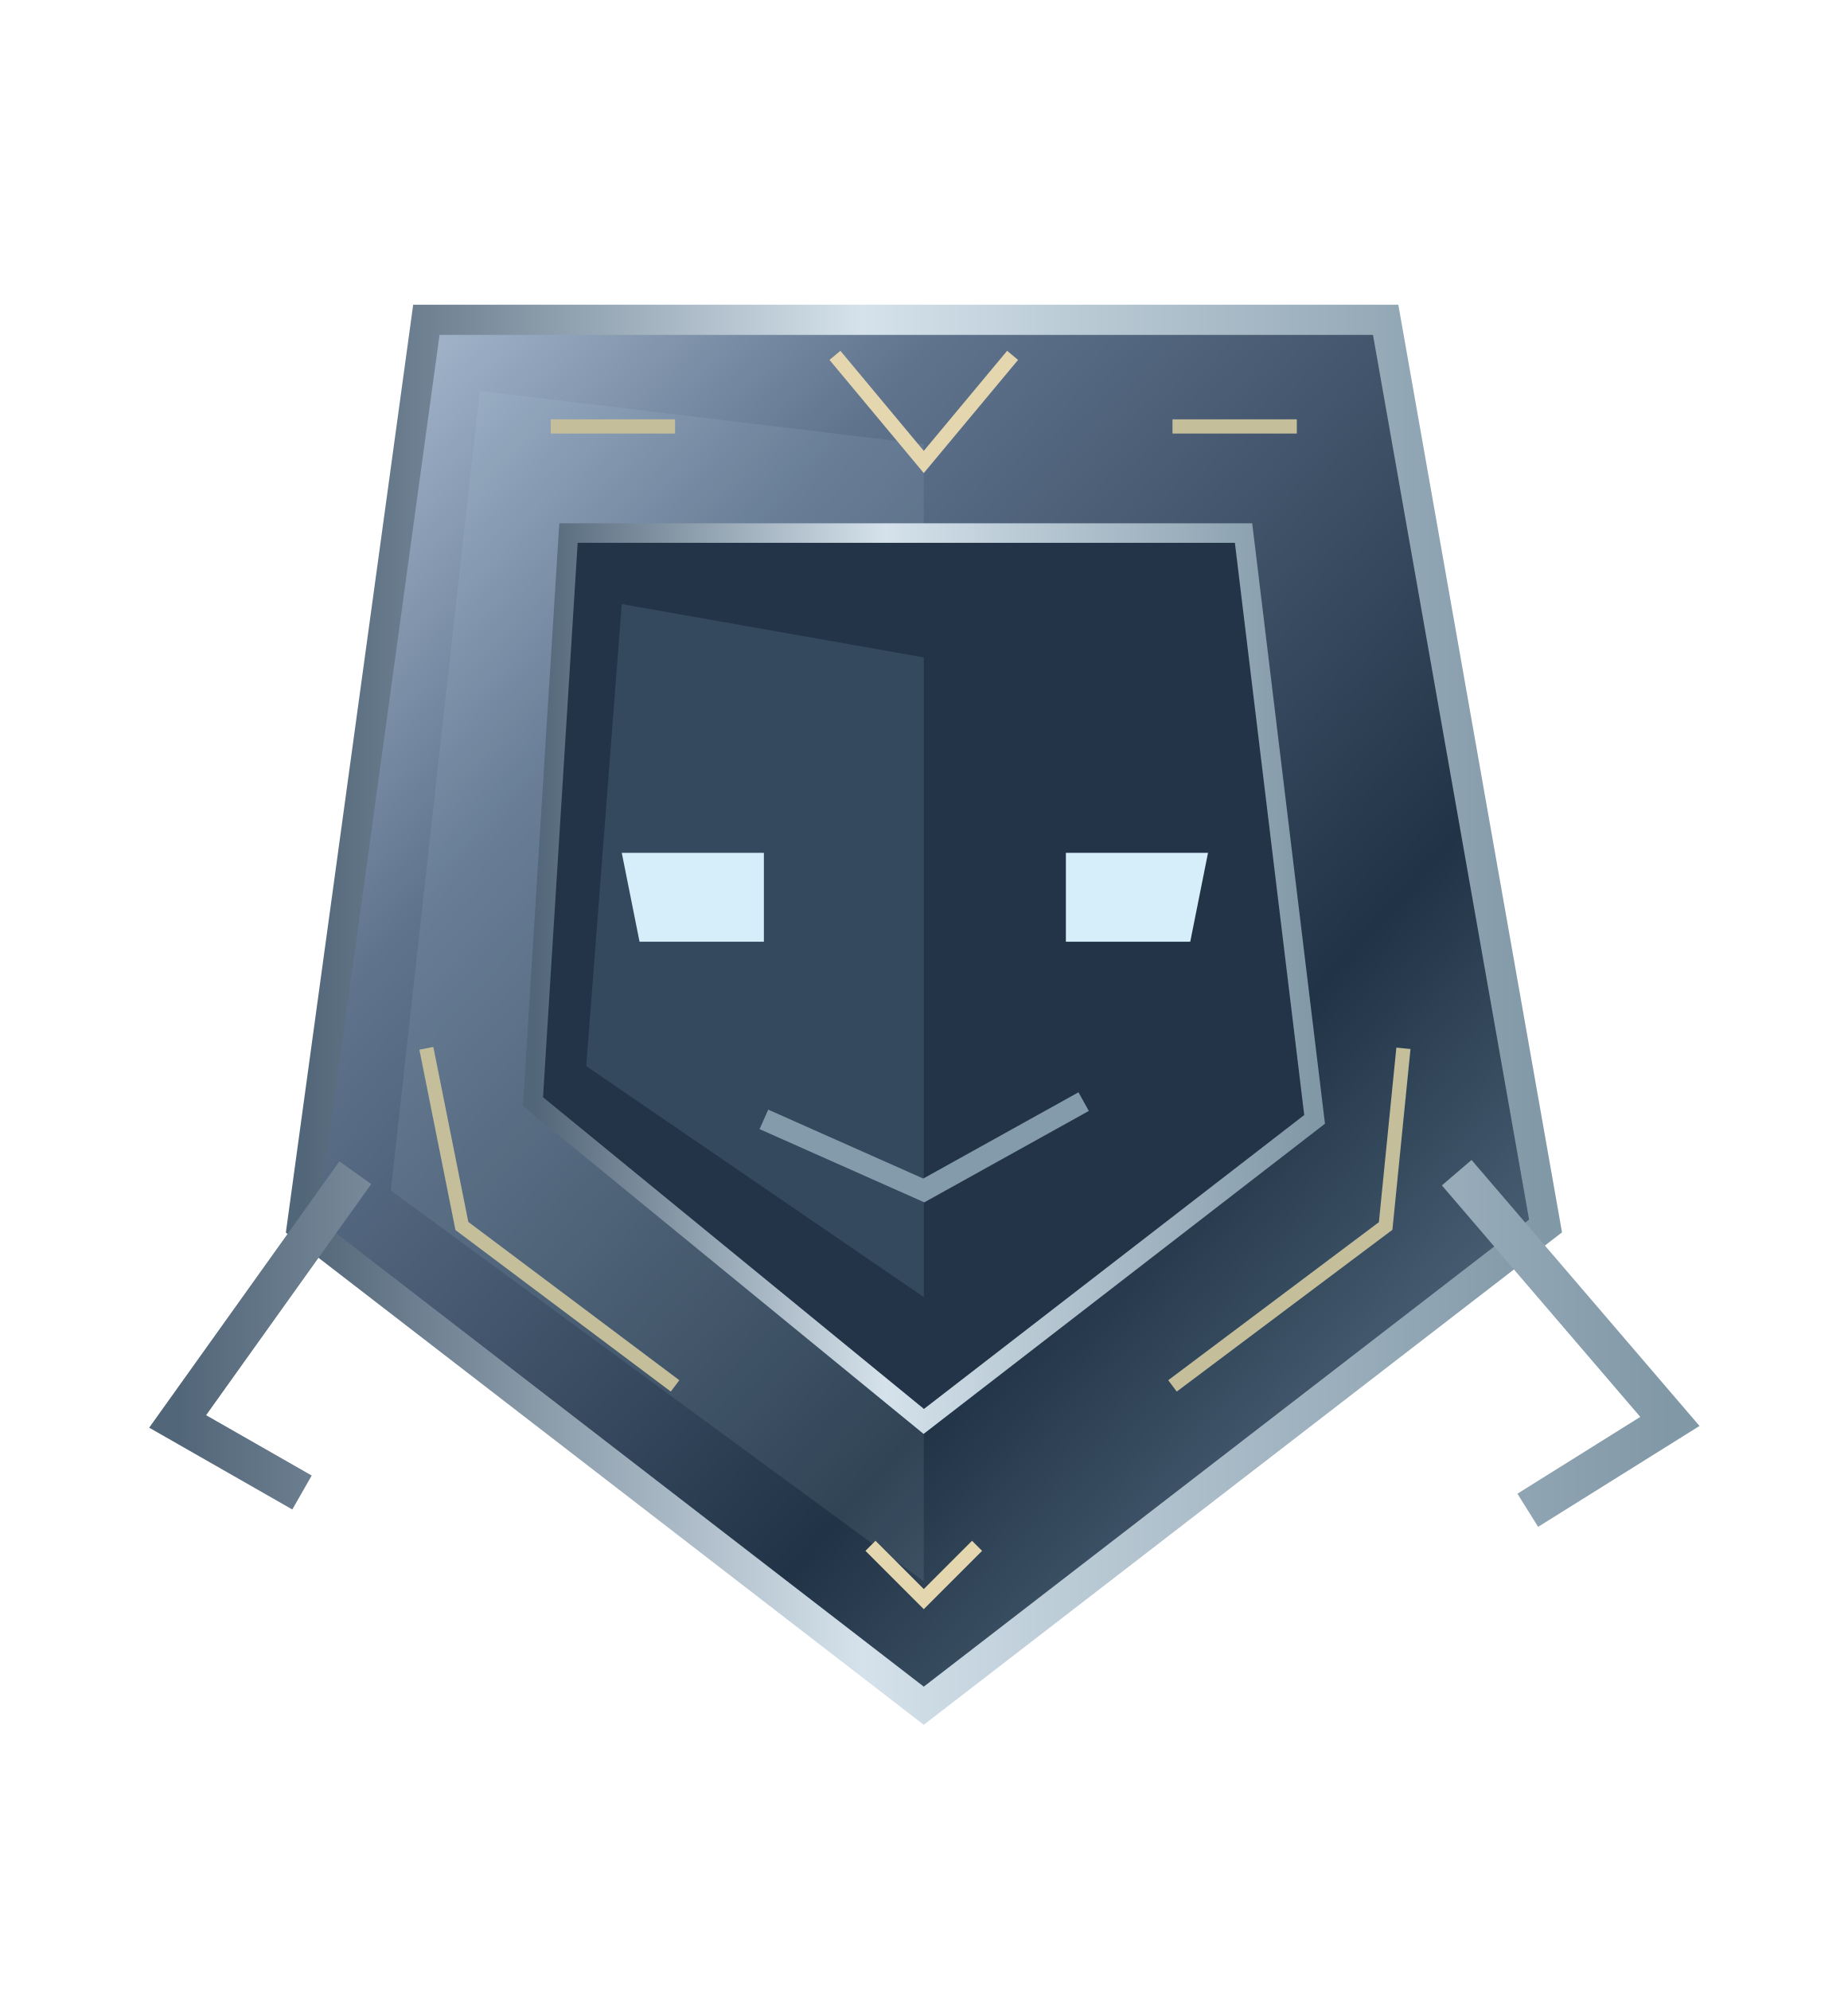
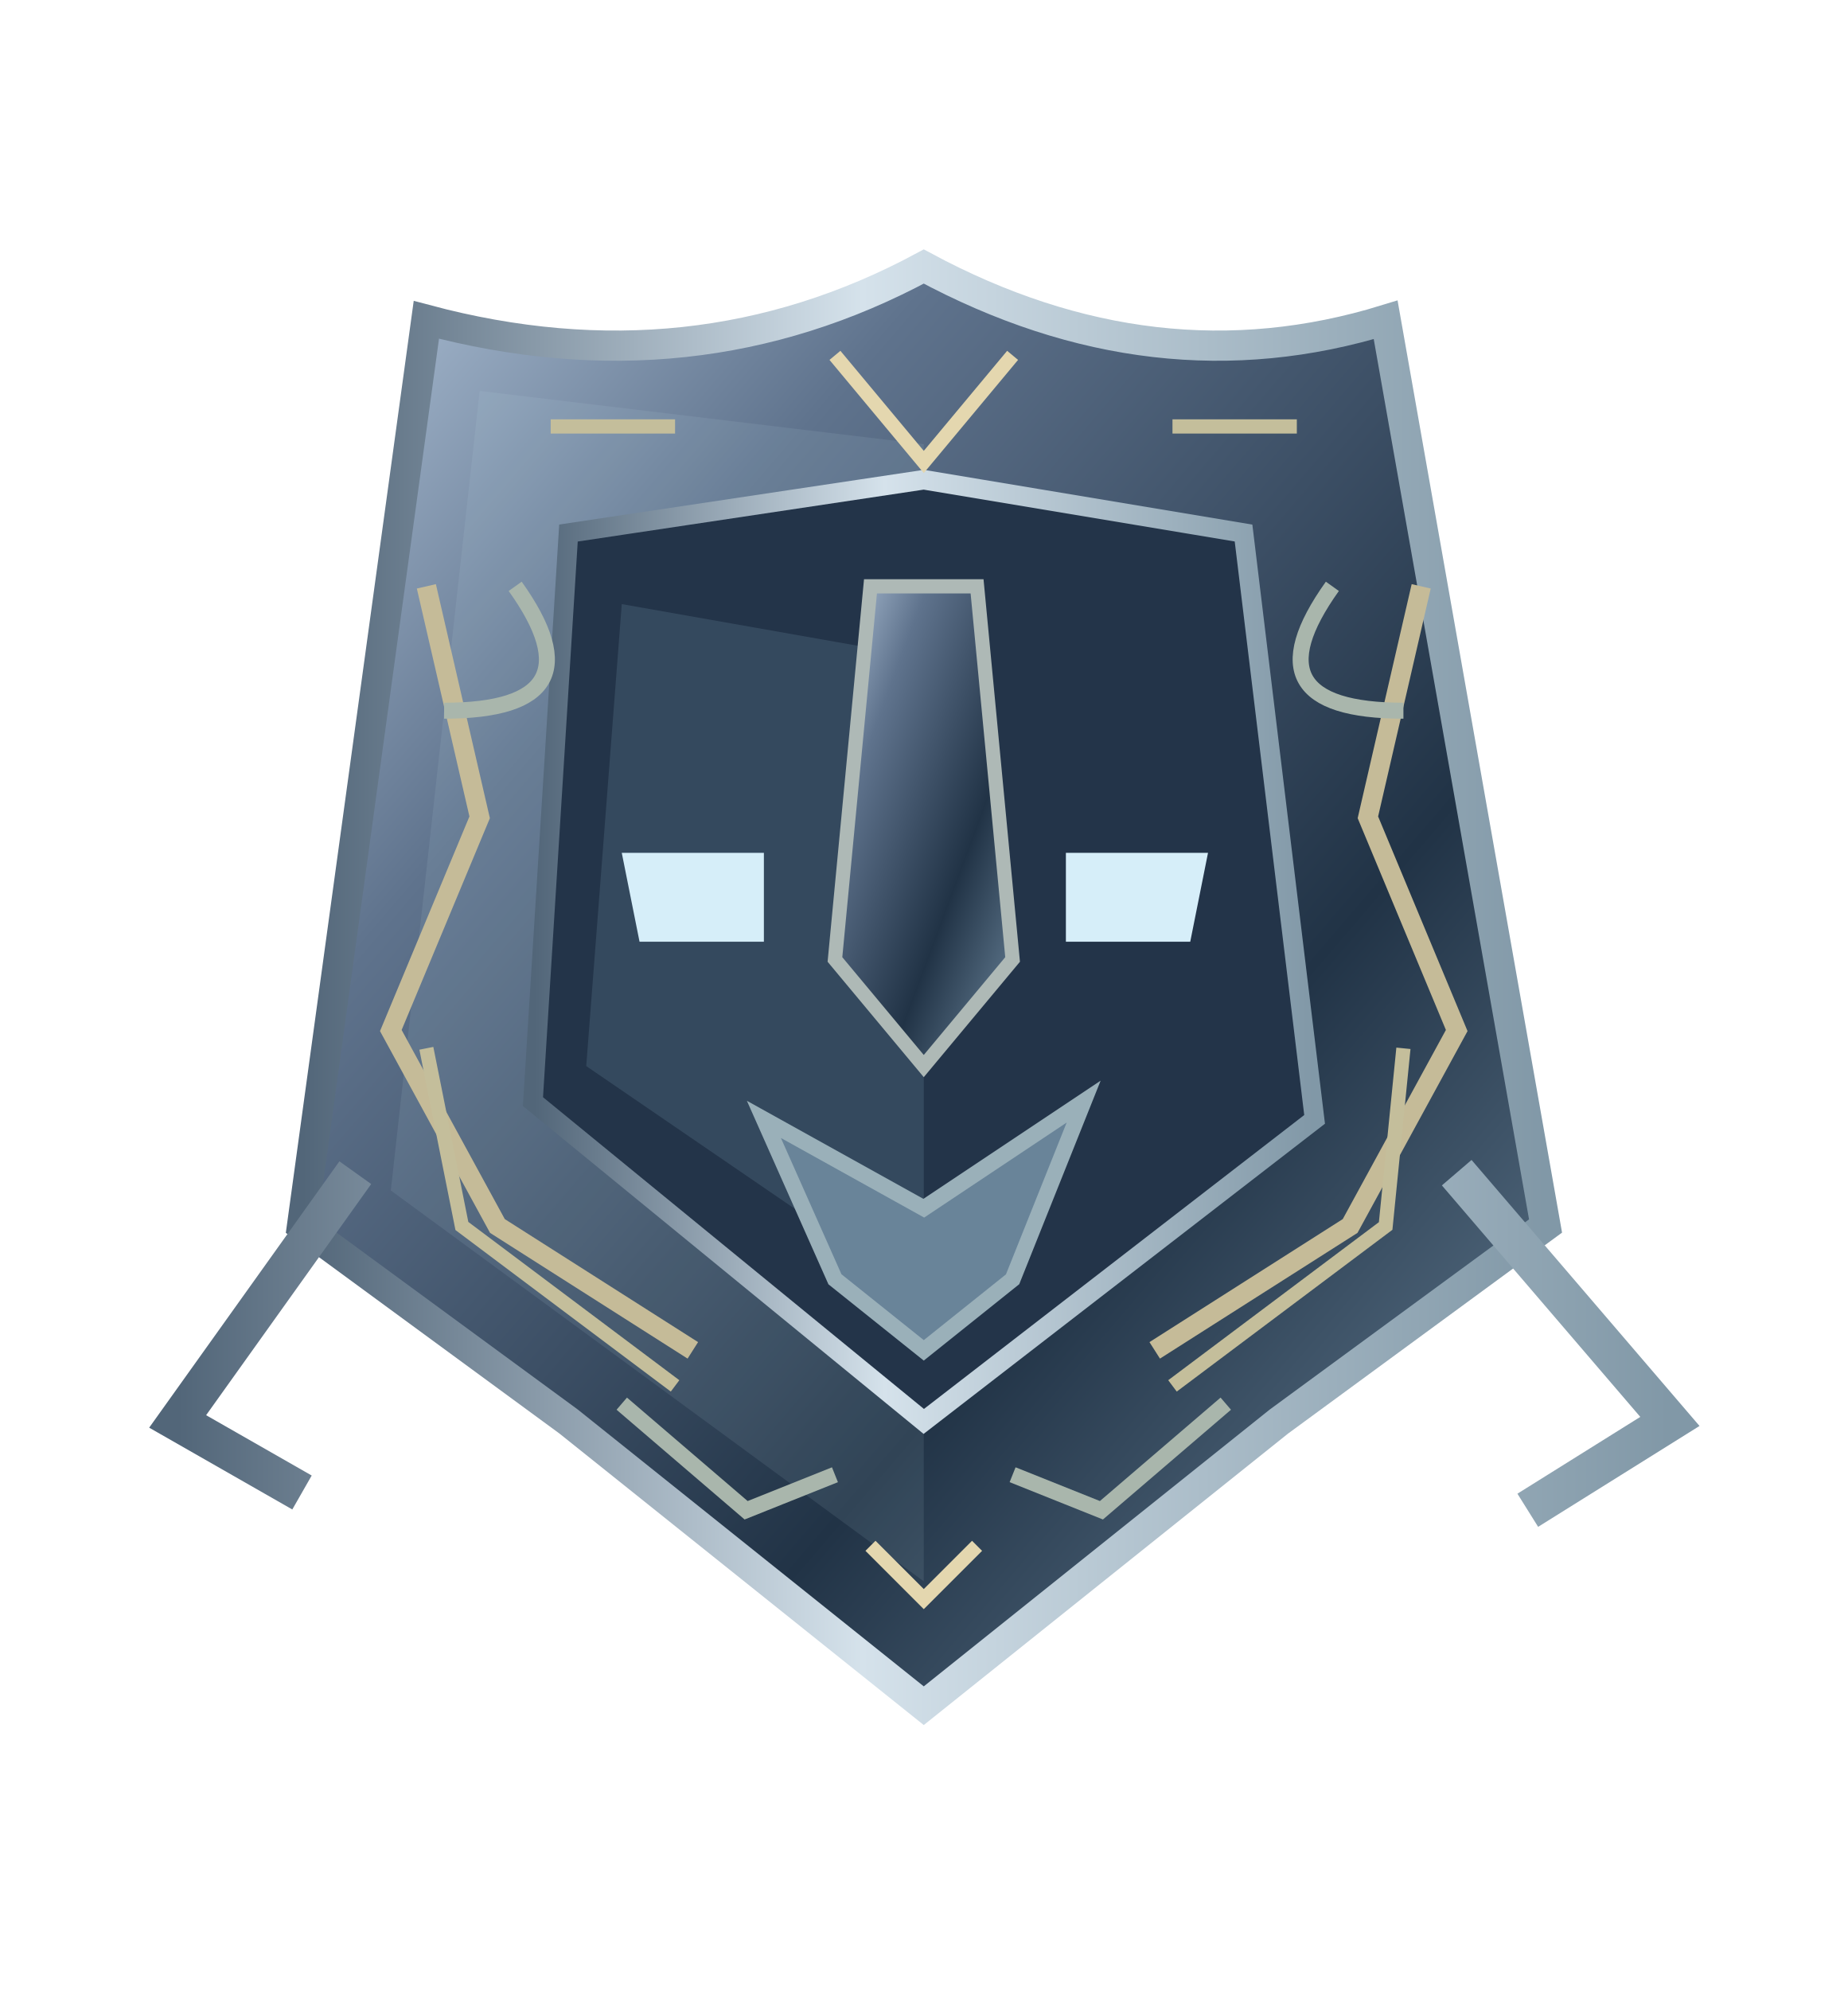
<svg xmlns="http://www.w3.org/2000/svg" width="208" height="224" viewBox="0 0 104 112">
  <defs>
    <linearGradient id="metal" x1="0" y1="0" x2="1" y2="1">
      <stop stop-color="#b1c4d9" />
      <stop offset=".26" stop-color="#5f738d" />
      <stop offset=".65" stop-color="#213346" />
      <stop offset="1" stop-color="#6e889e" />
    </linearGradient>
    <linearGradient id="trim">
      <stop stop-color="#526679" />
      <stop offset=".45" stop-color="#d5e2eb" />
      <stop offset="1" stop-color="#8198a7" />
    </linearGradient>
  </defs>
-   <path d="M24 18 L78 18 L87 69 L52 96 L17 69Z" fill="url(#metal)" stroke="url(#trim)" stroke-width="1.7" />
+   <path d="M24 18Q39 22 52 15Q65 22 78 18L87 69L72 80L52 96L32 80L17 69Z" fill="url(#metal)" stroke="url(#trim)" stroke-width="1.7" />
  <path d="M27 22 L52 25 L52 89 L22 67Z" fill="#c6dceb" opacity=".1" />
-   <path d="M32 30 L70 30 L74 63 L52 80 L30 62Z" fill="#233449" stroke="url(#trim)" stroke-width="1.1" />
+   <path d="M32 30L52 27L70 30L74 63L52 80L30 62Z" fill="#233449" stroke="url(#trim)" stroke-width="1.1" />
  <path d="M35 34 L52 37 L52 73 L33 60Z" fill="#7493a7" opacity=".22" />
  <path d="M35 48 L43 48 L43 53 L36 53Z M60 48 L68 48 L67 53 L60 53Z" fill="#d6eef9" />
-   <path d="M43 63 L52 67 L61 62" fill="none" stroke="#839bab" stroke-width="1.2" />
+   <path d="M43 63L52 68L61 62L57 72L52 76L47 72Z" fill="#698499" stroke="#9ab0b9" stroke-width=".9" />
+   <path d="M49 33L55 33L57 54L52 60L47 54Z" fill="url(#metal)" stroke="#aeb9b6" stroke-width=".8" />
+   <path d="M24 33L27 46L22 58L28 69L39 76M80 33L77 46L82 58L76 69L65 76" fill="none" stroke="#c5bb98" stroke-width="1.1" />
+   <path d="M25 40Q34 40 29 33M79 40Q70 40 75 33M35 79L42 85L47 83M69 79L62 85L57 83" fill="none" stroke="#a9b6ac" stroke-width=".9" />
  <path d="M20 66 L10 80 L17 84 M82 66 L94 80 L86 85" fill="none" stroke="url(#trim)" stroke-width="2.2" />
  <path d="M31 24 L38 24 M66 24 L73 24 M24 59 L26 69 L38 78 M79 59 L78 69 L66 78" fill="none" stroke="#c4be9b" stroke-width=".8" />
  <path d="M47 20 L52 26 L57 20 M49 87 L52 90 L55 87" fill="none" stroke="#e4d7af" stroke-width=".8" />
</svg>
